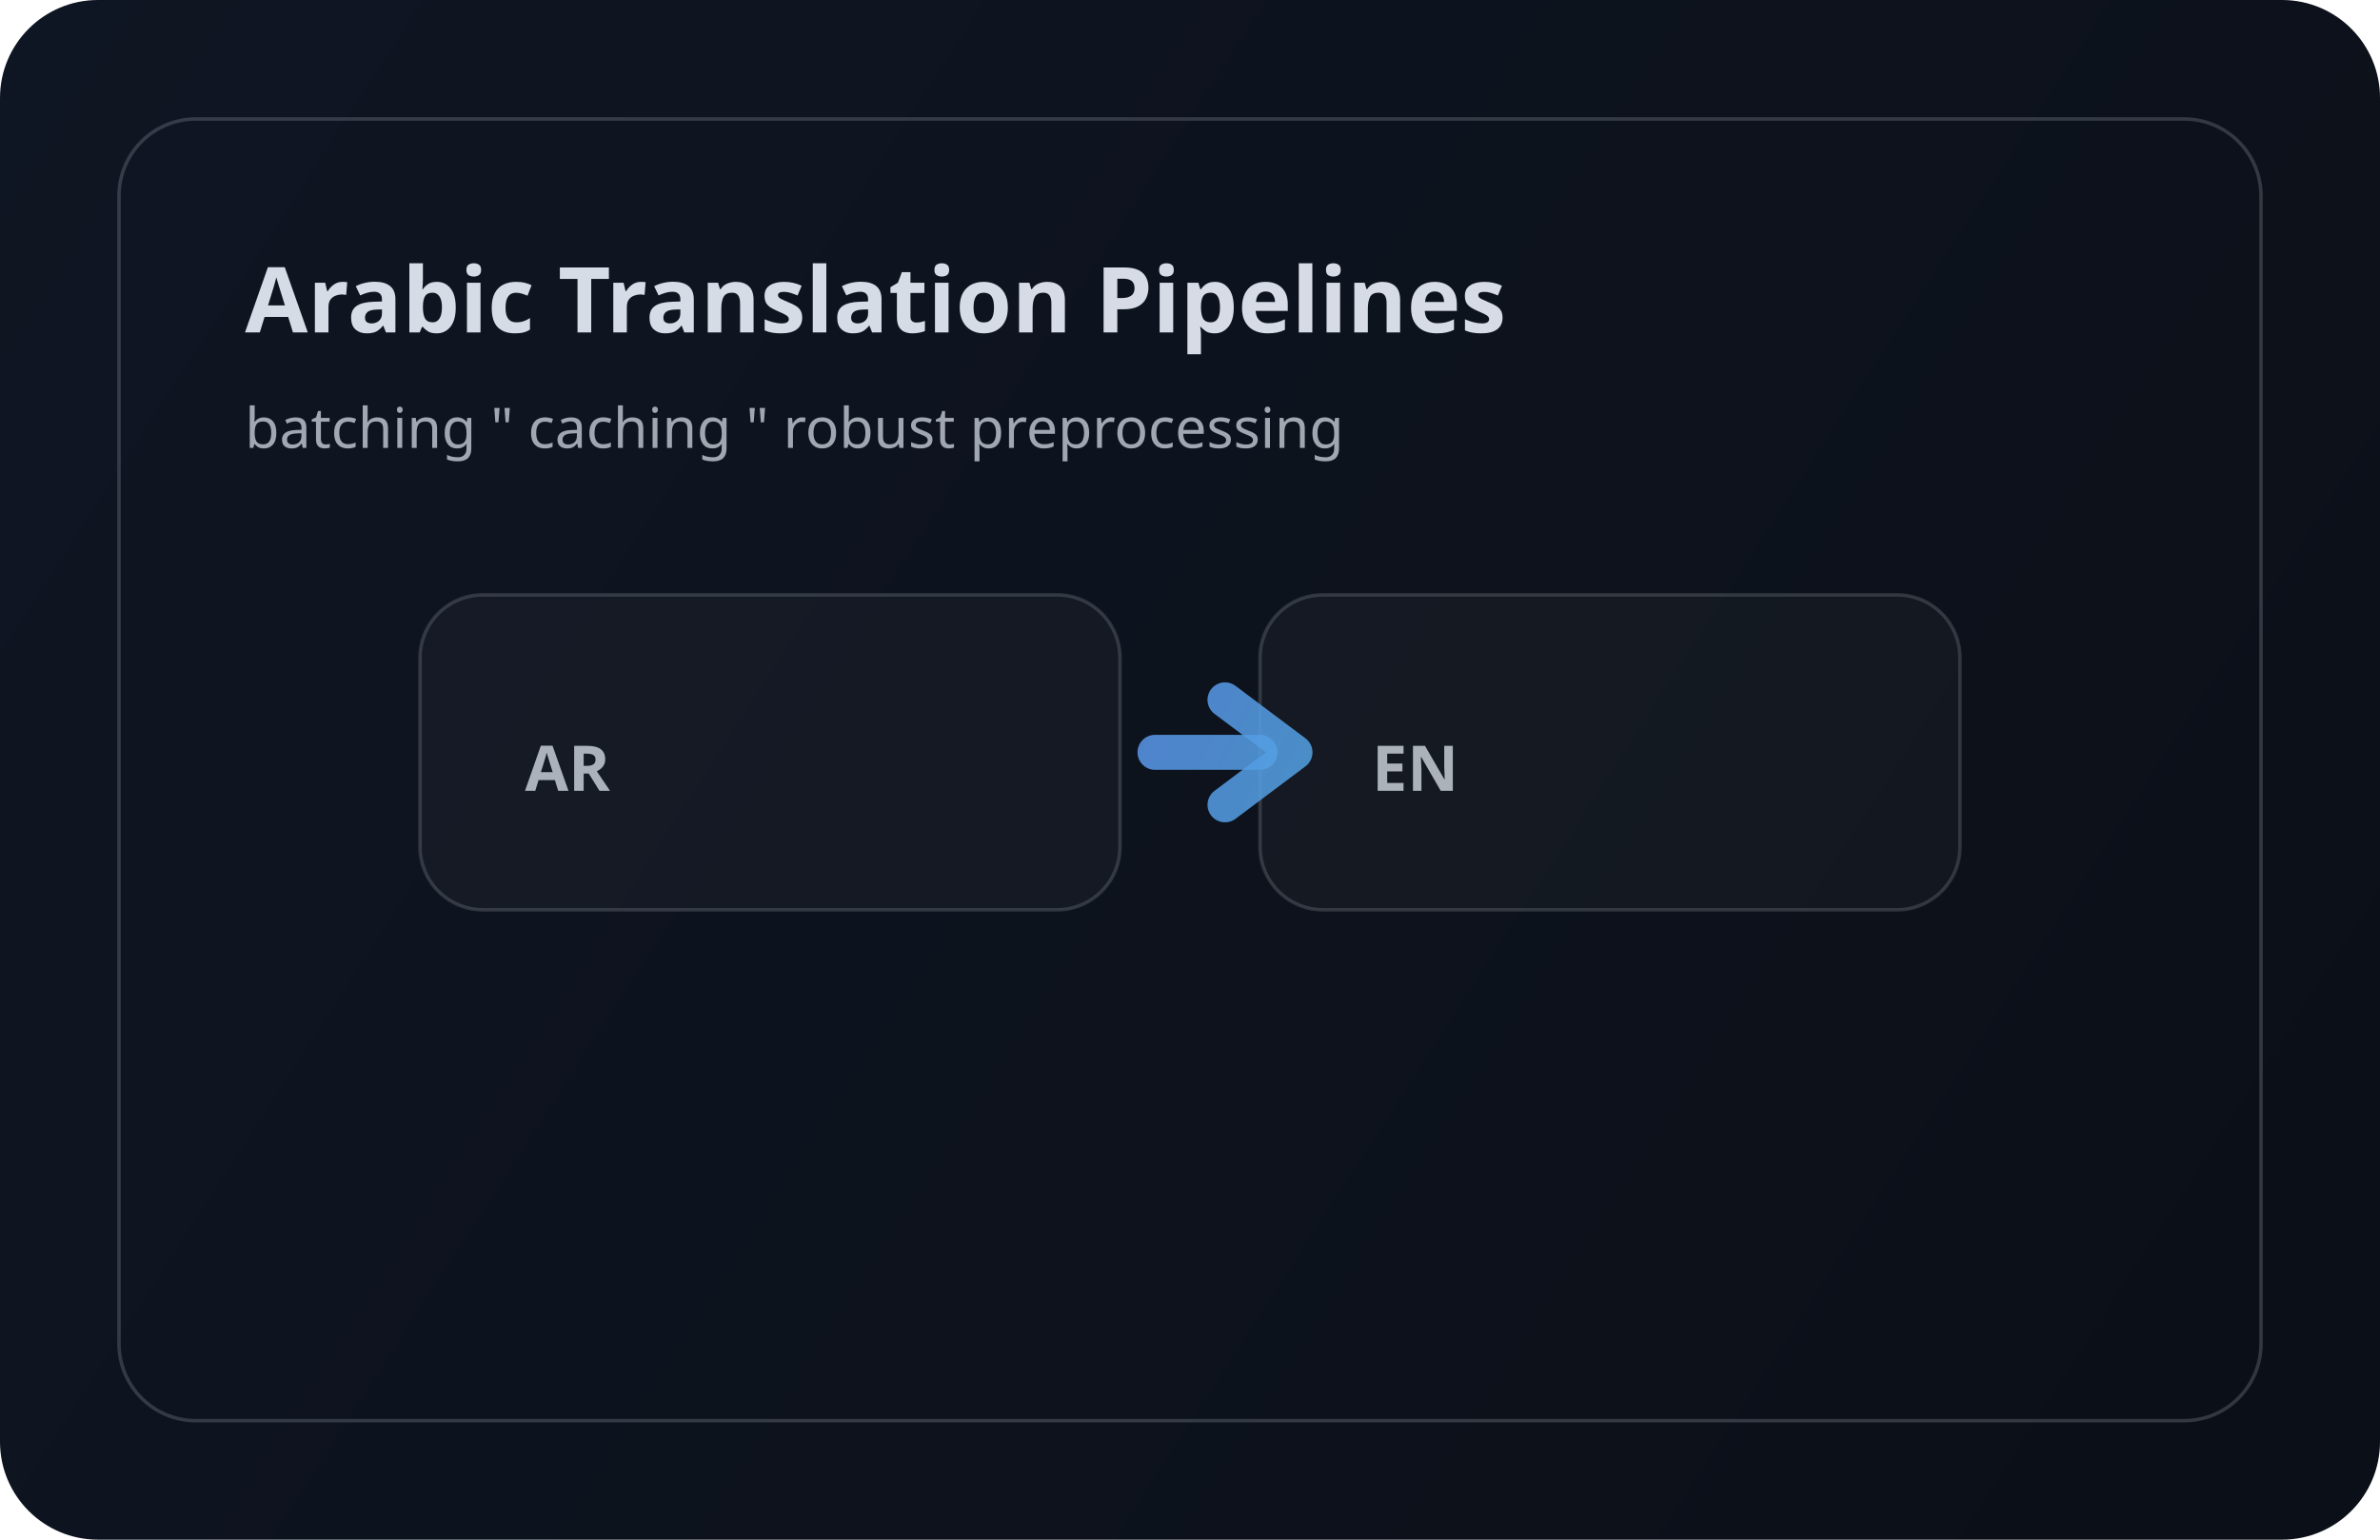
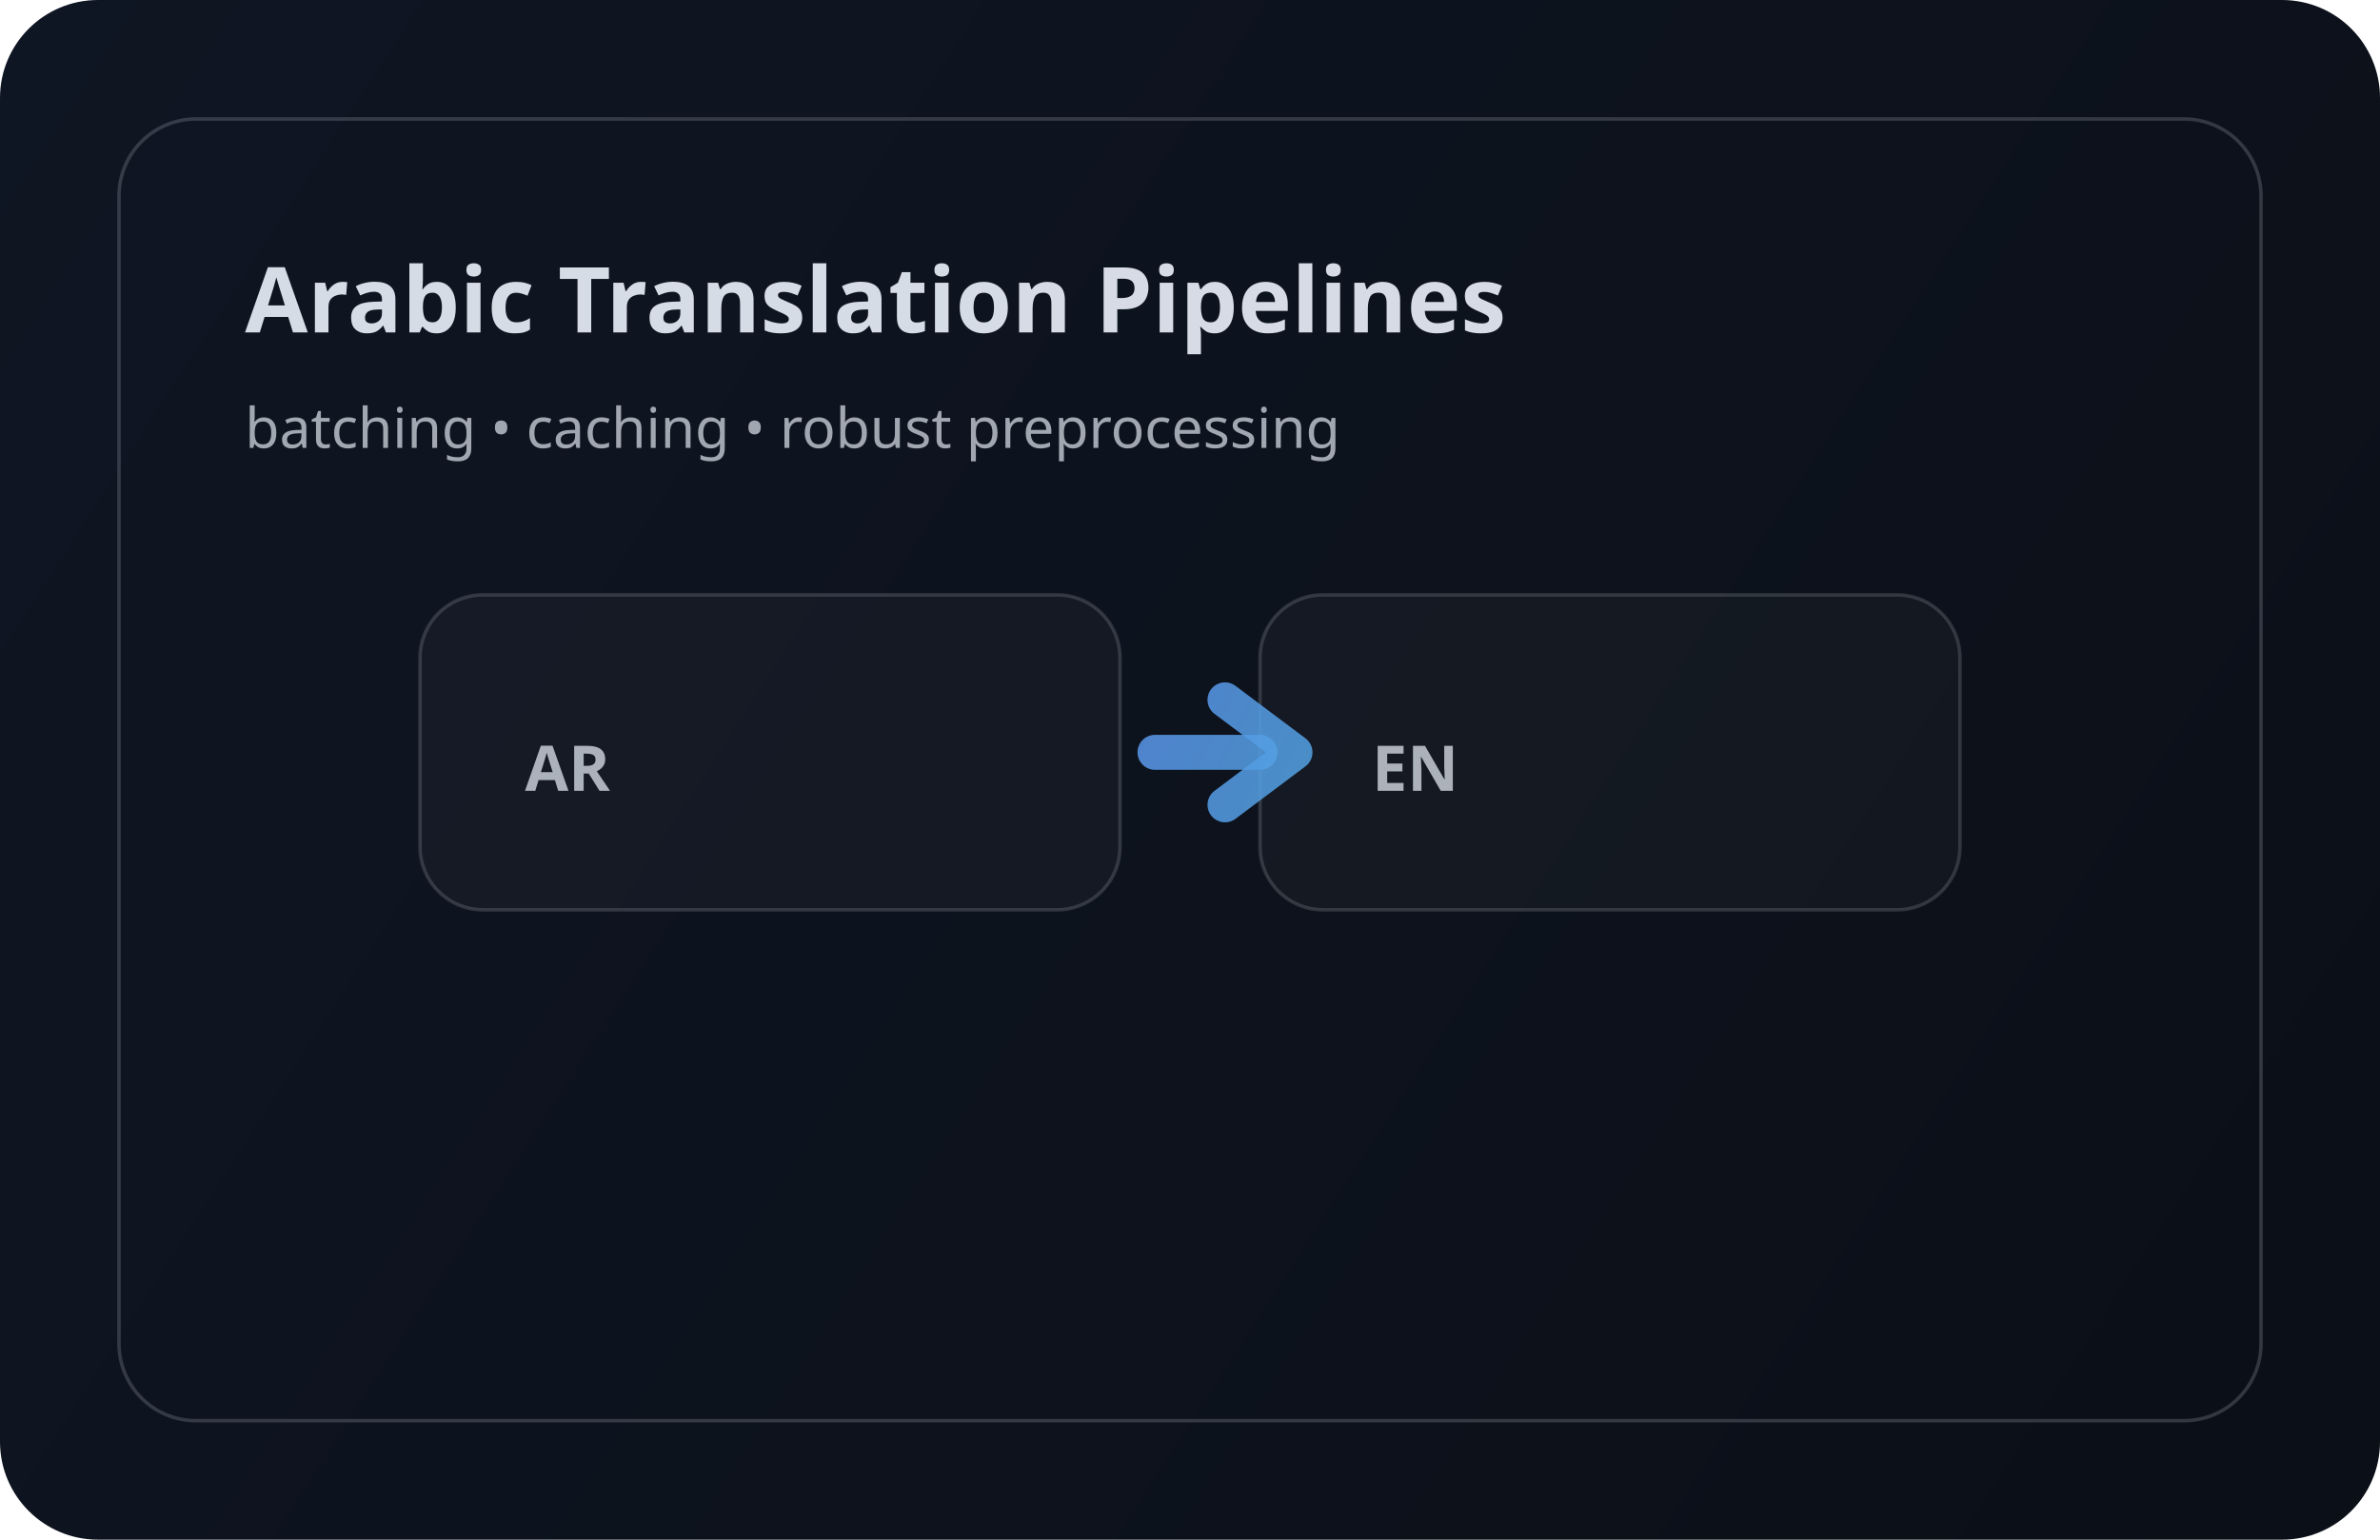
<svg xmlns="http://www.w3.org/2000/svg" width="680" height="440" viewBox="0 0 680 440" fill="none">
  <defs>
    <linearGradient id="bg" x1="0" y1="0" x2="680" y2="440" gradientUnits="userSpaceOnUse">
      <stop stop-color="#0F1623" />
      <stop offset="1" stop-color="#0B0F17" />
    </linearGradient>
    <linearGradient id="g" x1="120" y1="110" x2="560" y2="330" gradientUnits="userSpaceOnUse">
      <stop stop-color="#7C5CFF" stop-opacity="0.92" />
      <stop offset="1" stop-color="#30D6C9" stop-opacity="0.82" />
    </linearGradient>
  </defs>
  <rect width="680" height="440" rx="28" fill="url(#bg)" />
  <rect x="34" y="34" width="612" height="372" rx="22" stroke="rgba(231,237,246,0.18)" />
  <rect x="120" y="170" width="200" height="90" rx="18" fill="rgba(255,255,255,0.03)" stroke="rgba(231,237,246,0.16)" />
  <rect x="360" y="170" width="200" height="90" rx="18" fill="rgba(255,255,255,0.03)" stroke="rgba(231,237,246,0.16)" />
  <path d="M330 215h30" stroke="url(#g)" stroke-width="10" stroke-linecap="round" />
  <path d="M350 200l20 15-20 15" stroke="url(#g)" stroke-width="10" stroke-linecap="round" stroke-linejoin="round" />
  <text x="70" y="95" fill="rgba(231,237,246,0.92)" font-family="ui-sans-serif, system-ui" font-size="26" font-weight="700">
    Arabic Translation Pipelines
  </text>
  <text x="70" y="128" fill="rgba(231,237,246,0.68)" font-family="ui-sans-serif, system-ui" font-size="16">
-     batching " caching " robust preprocessing
+     batching • caching • robust preprocessing
  </text>
  <text x="150" y="226" fill="rgba(231,237,246,0.72)" font-family="ui-sans-serif, system-ui" font-size="18" font-weight="700">
    AR
  </text>
  <text x="392" y="226" fill="rgba(231,237,246,0.72)" font-family="ui-sans-serif, system-ui" font-size="18" font-weight="700">
    EN
  </text>
</svg>
